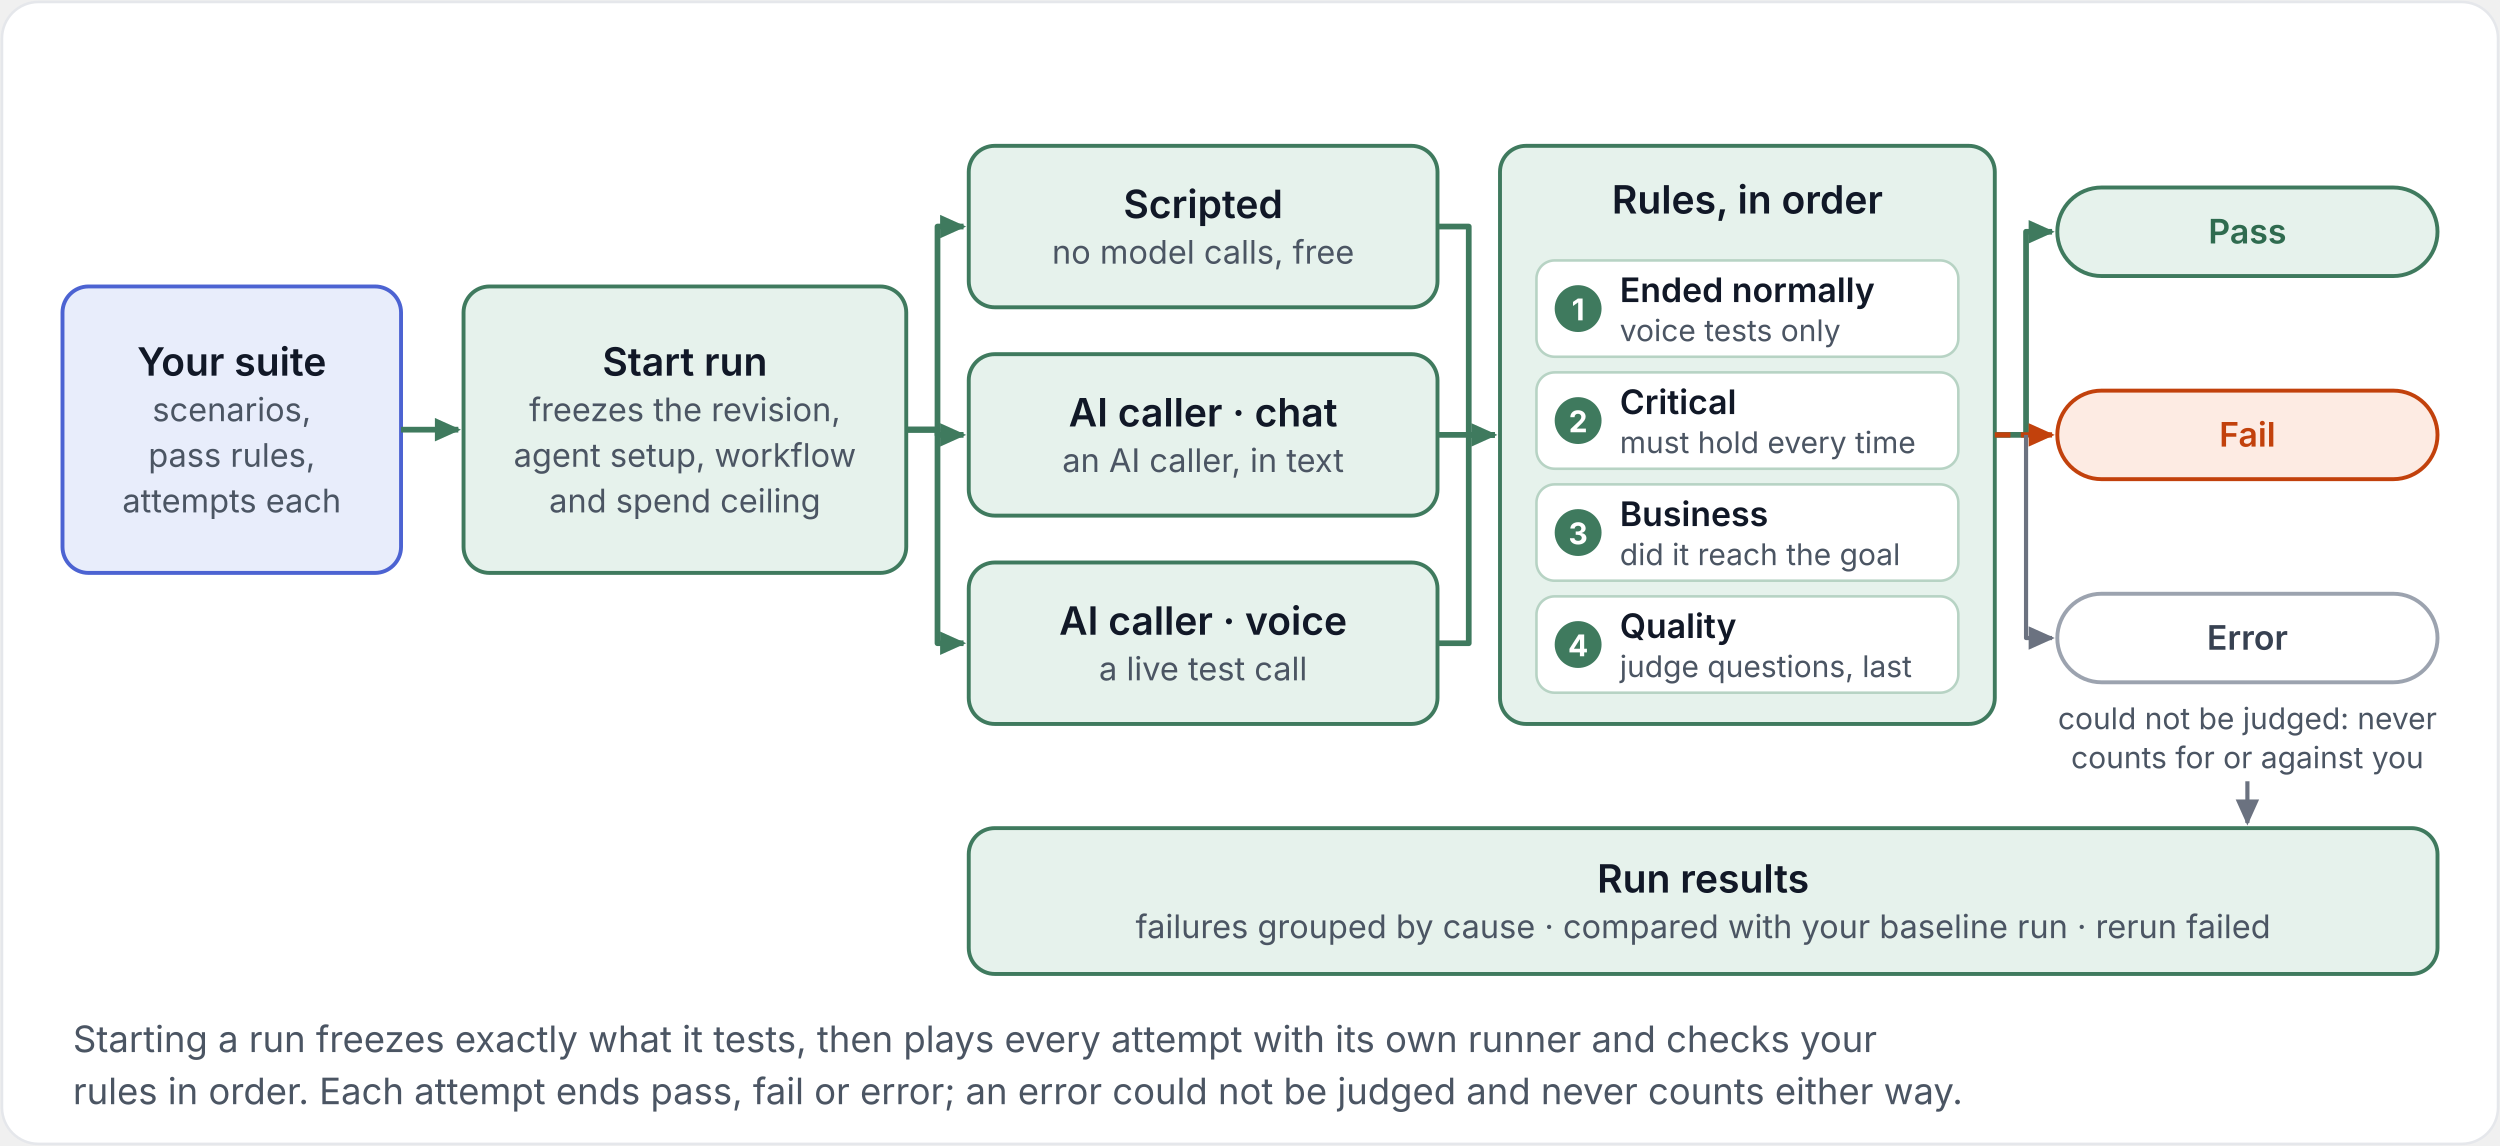
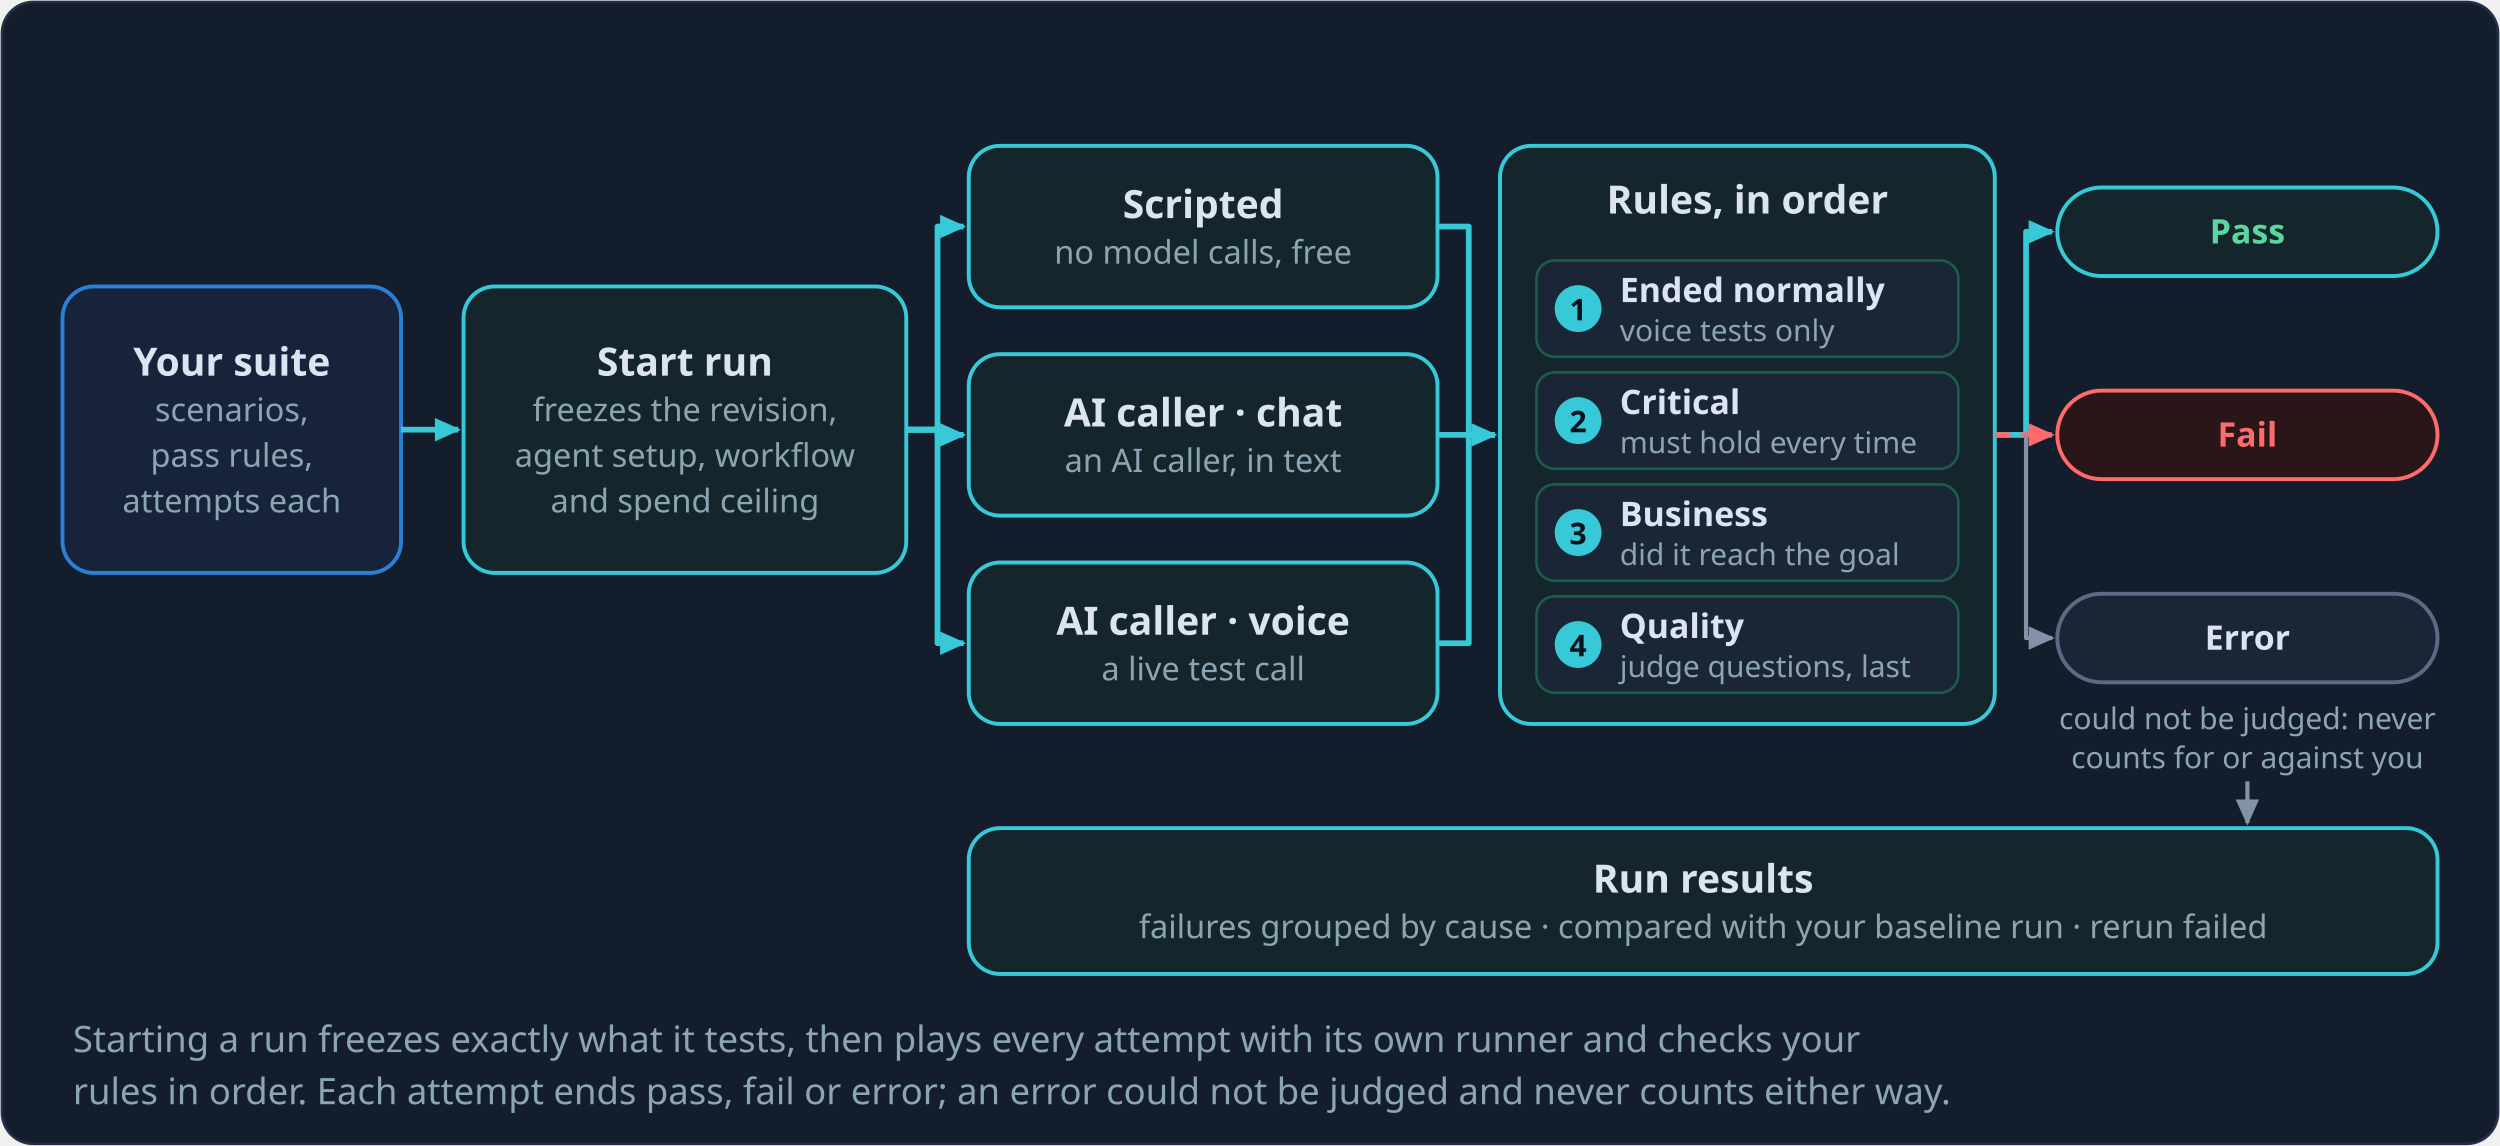
- <svg xmlns="http://www.w3.org/2000/svg" viewBox="0 0 960 440" width="960" height="440" role="img" font-family="Inter, system-ui, -apple-system, 'Segoe UI', Roboto, sans-serif">
+ <svg xmlns="http://www.w3.org/2000/svg" viewBox="0 0 960 440" width="960" height="440" role="img" font-family="'Geist Variable', ui-sans-serif, system-ui, sans-serif">
  <defs>
    <marker id="af" viewBox="0 0 10 10" refX="9" refY="5" markerWidth="10" markerHeight="10" markerUnits="userSpaceOnUse" orient="auto">
-       <path d="M0,0.5 L10,5 L0,9.5 z" fill="#c2410c" />
+       <path d="M0,0.5 L10,5 L0,9.5 z" fill="#ff6b6b" />
    </marker>
    <marker id="afs" viewBox="0 0 10 10" refX="1" refY="5" markerWidth="10" markerHeight="10" markerUnits="userSpaceOnUse" orient="auto">
-       <path d="M10,0.5 L0,5 L10,9.5 z" fill="#c2410c" />
+       <path d="M10,0.5 L0,5 L10,9.5 z" fill="#ff6b6b" />
    </marker>
    <marker id="am" viewBox="0 0 10 10" refX="9" refY="5" markerWidth="10" markerHeight="10" markerUnits="userSpaceOnUse" orient="auto">
-       <path d="M0,0.5 L10,5 L0,9.5 z" fill="#3f7a5e" />
+       <path d="M0,0.5 L10,5 L0,9.5 z" fill="#37c9d8" />
    </marker>
    <marker id="ams" viewBox="0 0 10 10" refX="1" refY="5" markerWidth="10" markerHeight="10" markerUnits="userSpaceOnUse" orient="auto">
-       <path d="M10,0.5 L0,5 L10,9.5 z" fill="#3f7a5e" />
+       <path d="M10,0.5 L0,5 L10,9.5 z" fill="#37c9d8" />
    </marker>
    <marker id="as" viewBox="0 0 10 10" refX="9" refY="5" markerWidth="10" markerHeight="10" markerUnits="userSpaceOnUse" orient="auto">
-       <path d="M0,0.5 L10,5 L0,9.5 z" fill="#6b7280" />
+       <path d="M0,0.5 L10,5 L0,9.5 z" fill="#8492a8" />
    </marker>
    <marker id="ass" viewBox="0 0 10 10" refX="1" refY="5" markerWidth="10" markerHeight="10" markerUnits="userSpaceOnUse" orient="auto">
-       <path d="M10,0.5 L0,5 L10,9.5 z" fill="#6b7280" />
+       <path d="M10,0.5 L0,5 L10,9.5 z" fill="#8492a8" />
    </marker>
  </defs>
-   <rect x="0.75" y="0.75" width="958.5" height="438.5" rx="14" fill="#ffffff" stroke="#e5e7eb" stroke-width="1" />
-   <rect x="24" y="110" width="130" height="110" rx="10" fill="#e8edfb" stroke="#4c63d2" stroke-width="1.5" />
-   <text x="89.0" y="144.25" font-size="15" fill="#111827" font-weight="600" text-anchor="middle">Your suite</text>
-   <text x="89.0" y="161.75" font-size="12.5" fill="#4b5563" text-anchor="middle">scenarios,</text>
-   <text x="89.0" y="179.25" font-size="12.5" fill="#4b5563" text-anchor="middle">pass rules,</text>
-   <text x="89.0" y="196.75" font-size="12.5" fill="#4b5563" text-anchor="middle">attempts each</text>
-   <rect x="178" y="110" width="170" height="110" rx="10" fill="#e6f2ec" stroke="#3f7a5e" stroke-width="1.5" />
-   <text x="263.0" y="144.25" font-size="15" fill="#111827" font-weight="600" text-anchor="middle">Start run</text>
-   <text x="263.0" y="161.75" font-size="12.5" fill="#4b5563" text-anchor="middle">freezes the revision,</text>
-   <text x="263.0" y="179.25" font-size="12.5" fill="#4b5563" text-anchor="middle">agent setup, workflow</text>
-   <text x="263.0" y="196.75" font-size="12.5" fill="#4b5563" text-anchor="middle">and spend ceiling</text>
-   <path d="M154,165 L176,165" fill="none" stroke="#3f7a5e" stroke-width="2.2" stroke-linejoin="round" marker-end="url(#am)" />
-   <rect x="372" y="56" width="180" height="62" rx="10" fill="#e6f2ec" stroke="#3f7a5e" stroke-width="1.5" />
-   <text x="462.0" y="83.75" font-size="15" fill="#111827" font-weight="600" text-anchor="middle">Scripted</text>
-   <text x="462.0" y="101.25" font-size="12.5" fill="#4b5563" text-anchor="middle">no model calls, free</text>
-   <path d="M348,165 L360,165 L360,87 L370,87" fill="none" stroke="#3f7a5e" stroke-width="2.2" stroke-linejoin="round" marker-end="url(#am)" />
-   <rect x="372" y="136" width="180" height="62" rx="10" fill="#e6f2ec" stroke="#3f7a5e" stroke-width="1.5" />
-   <text x="462.0" y="163.75" font-size="15" fill="#111827" font-weight="600" text-anchor="middle">AI caller · chat</text>
-   <text x="462.0" y="181.25" font-size="12.5" fill="#4b5563" text-anchor="middle">an AI caller, in text</text>
-   <path d="M348,165 L360,165 L360,167 L370,167" fill="none" stroke="#3f7a5e" stroke-width="2.2" stroke-linejoin="round" marker-end="url(#am)" />
-   <rect x="372" y="216" width="180" height="62" rx="10" fill="#e6f2ec" stroke="#3f7a5e" stroke-width="1.5" />
-   <text x="462.0" y="243.75" font-size="15" fill="#111827" font-weight="600" text-anchor="middle">AI caller · voice</text>
-   <text x="462.0" y="261.25" font-size="12.5" fill="#4b5563" text-anchor="middle">a live test call</text>
-   <path d="M348,165 L360,165 L360,247 L370,247" fill="none" stroke="#3f7a5e" stroke-width="2.2" stroke-linejoin="round" marker-end="url(#am)" />
-   <rect x="576" y="56" width="190" height="222" rx="10" fill="#e6f2ec" stroke="#3f7a5e" stroke-width="1.5" />
-   <text x="671" y="82" font-size="15" fill="#111827" font-weight="600" text-anchor="middle">Rules, in order</text>
-   <rect x="590" y="100" width="162" height="37" rx="7" fill="#ffffff" stroke="#b7d3c4" stroke-width="1" />
-   <circle cx="606" cy="118.5" r="9" fill="#3f7a5e" />
-   <text x="606" y="123" font-size="11.5" fill="#ffffff" font-weight="700" text-anchor="middle">1</text>
-   <text x="622" y="116" font-size="13" fill="#111827" font-weight="600">Ended normally</text>
-   <text x="622" y="131" font-size="11.5" fill="#4b5563">voice tests only</text>
-   <rect x="590" y="143" width="162" height="37" rx="7" fill="#ffffff" stroke="#b7d3c4" stroke-width="1" />
-   <circle cx="606" cy="161.5" r="9" fill="#3f7a5e" />
-   <text x="606" y="166" font-size="11.5" fill="#ffffff" font-weight="700" text-anchor="middle">2</text>
-   <text x="622" y="159" font-size="13" fill="#111827" font-weight="600">Critical</text>
-   <text x="622" y="174" font-size="11.5" fill="#4b5563">must hold every time</text>
-   <rect x="590" y="186" width="162" height="37" rx="7" fill="#ffffff" stroke="#b7d3c4" stroke-width="1" />
-   <circle cx="606" cy="204.5" r="9" fill="#3f7a5e" />
-   <text x="606" y="209" font-size="11.5" fill="#ffffff" font-weight="700" text-anchor="middle">3</text>
-   <text x="622" y="202" font-size="13" fill="#111827" font-weight="600">Business</text>
-   <text x="622" y="217" font-size="11.5" fill="#4b5563">did it reach the goal</text>
-   <rect x="590" y="229" width="162" height="37" rx="7" fill="#ffffff" stroke="#b7d3c4" stroke-width="1" />
-   <circle cx="606" cy="247.5" r="9" fill="#3f7a5e" />
-   <text x="606" y="252" font-size="11.5" fill="#ffffff" font-weight="700" text-anchor="middle">4</text>
-   <text x="622" y="245" font-size="13" fill="#111827" font-weight="600">Quality</text>
-   <text x="622" y="260" font-size="11.5" fill="#4b5563">judge questions, last</text>
-   <path d="M552,87 L564,87 L564,167 L574,167" fill="none" stroke="#3f7a5e" stroke-width="2.2" stroke-linejoin="round" />
-   <path d="M552,167 L564,167 L564,167 L574,167" fill="none" stroke="#3f7a5e" stroke-width="2.2" stroke-linejoin="round" marker-end="url(#am)" />
-   <path d="M552,247 L564,247 L564,167 L574,167" fill="none" stroke="#3f7a5e" stroke-width="2.2" stroke-linejoin="round" />
-   <rect x="790" y="72" width="146" height="34" rx="17.0" fill="#e6f2ec" stroke="#3f7a5e" stroke-width="1.5" />
-   <text x="863.0" y="93.5" font-size="13" fill="#2f6b4f" font-weight="600" text-anchor="middle">Pass</text>
-   <rect x="790" y="150" width="146" height="34" rx="17.0" fill="#fdebe3" stroke="#c2410c" stroke-width="1.5" />
-   <text x="863.0" y="171.5" font-size="13" fill="#c2410c" font-weight="600" text-anchor="middle">Fail</text>
-   <rect x="790" y="228" width="146" height="34" rx="17.0" fill="#ffffff" stroke="#9ca3af" stroke-width="1.5" />
-   <text x="863.0" y="249.5" font-size="13" fill="#374151" font-weight="600" text-anchor="middle">Error</text>
-   <text x="863" y="280" font-size="11.5" fill="#4b5563" text-anchor="middle">could not be judged: never</text>
-   <text x="863" y="295" font-size="11.5" fill="#4b5563" text-anchor="middle">counts for or against you</text>
-   <path d="M766,167 L778,167 L778,89 L788,89" fill="none" stroke="#3f7a5e" stroke-width="2.2" stroke-linejoin="round" marker-end="url(#am)" />
-   <path d="M766,167 L788,167" fill="none" stroke="#c2410c" stroke-width="2.0" stroke-dasharray="6 4" stroke-linejoin="round" marker-end="url(#af)" />
-   <path d="M778,167 L778,245 L788,245" fill="none" stroke="#6b7280" stroke-width="1.6" stroke-linejoin="round" marker-end="url(#as)" />
-   <rect x="372" y="318" width="564" height="56" rx="10" fill="#e6f2ec" stroke="#3f7a5e" stroke-width="1.5" />
-   <text x="654.0" y="342.75" font-size="15" fill="#111827" font-weight="600" text-anchor="middle">Run results</text>
-   <text x="654.0" y="360.25" font-size="12.5" fill="#4b5563" text-anchor="middle">failures grouped by cause · compared with your baseline run · rerun failed</text>
-   <path d="M863,300 L863,316" fill="none" stroke="#6b7280" stroke-width="1.6" stroke-linejoin="round" marker-end="url(#as)" />
-   <text x="28" y="404" font-size="14" fill="#4b5563">Starting a run freezes exactly what it tests, then plays every attempt with its own runner and checks your</text>
-   <text x="28" y="424" font-size="14" fill="#4b5563">rules in order. Each attempt ends pass, fail or error; an error could not be judged and never counts either way.</text>
+   <rect x="0.75" y="0.75" width="958.5" height="438.5" rx="12" fill="#141d2c" stroke="#243049" stroke-width="1" />
+   <rect x="24" y="110" width="130" height="110" rx="12" fill="#16233a" stroke="#2b7fd6" stroke-width="1.5" />
+   <text x="89.0" y="144.25" font-size="15" fill="#dbe4f0" font-weight="600" text-anchor="middle">Your suite</text>
+   <text x="89.0" y="161.75" font-size="12.5" fill="#8ca5b2" text-anchor="middle">scenarios,</text>
+   <text x="89.0" y="179.25" font-size="12.5" fill="#8ca5b2" text-anchor="middle">pass rules,</text>
+   <text x="89.0" y="196.75" font-size="12.5" fill="#8ca5b2" text-anchor="middle">attempts each</text>
+   <rect x="178" y="110" width="170" height="110" rx="12" fill="#14262b" stroke="#37c9d8" stroke-width="1.5" />
+   <text x="263.0" y="144.25" font-size="15" fill="#dbe4f0" font-weight="600" text-anchor="middle">Start run</text>
+   <text x="263.0" y="161.75" font-size="12.5" fill="#8ca5b2" text-anchor="middle">freezes the revision,</text>
+   <text x="263.0" y="179.25" font-size="12.5" fill="#8ca5b2" text-anchor="middle">agent setup, workflow</text>
+   <text x="263.0" y="196.75" font-size="12.5" fill="#8ca5b2" text-anchor="middle">and spend ceiling</text>
+   <path d="M154,165 L176,165" fill="none" stroke="#37c9d8" stroke-width="2.2" stroke-linejoin="round" marker-end="url(#am)" />
+   <rect x="372" y="56" width="180" height="62" rx="12" fill="#14262b" stroke="#37c9d8" stroke-width="1.5" />
+   <text x="462.0" y="83.75" font-size="15" fill="#dbe4f0" font-weight="600" text-anchor="middle">Scripted</text>
+   <text x="462.0" y="101.25" font-size="12.5" fill="#8ca5b2" text-anchor="middle">no model calls, free</text>
+   <path d="M348,165 L360,165 L360,87 L370,87" fill="none" stroke="#37c9d8" stroke-width="2.2" stroke-linejoin="round" marker-end="url(#am)" />
+   <rect x="372" y="136" width="180" height="62" rx="12" fill="#14262b" stroke="#37c9d8" stroke-width="1.5" />
+   <text x="462.0" y="163.75" font-size="15" fill="#dbe4f0" font-weight="600" text-anchor="middle">AI caller · chat</text>
+   <text x="462.0" y="181.25" font-size="12.5" fill="#8ca5b2" text-anchor="middle">an AI caller, in text</text>
+   <path d="M348,165 L360,165 L360,167 L370,167" fill="none" stroke="#37c9d8" stroke-width="2.2" stroke-linejoin="round" marker-end="url(#am)" />
+   <rect x="372" y="216" width="180" height="62" rx="12" fill="#14262b" stroke="#37c9d8" stroke-width="1.5" />
+   <text x="462.0" y="243.75" font-size="15" fill="#dbe4f0" font-weight="600" text-anchor="middle">AI caller · voice</text>
+   <text x="462.0" y="261.25" font-size="12.5" fill="#8ca5b2" text-anchor="middle">a live test call</text>
+   <path d="M348,165 L360,165 L360,247 L370,247" fill="none" stroke="#37c9d8" stroke-width="2.2" stroke-linejoin="round" marker-end="url(#am)" />
+   <rect x="576" y="56" width="190" height="222" rx="12" fill="#14262b" stroke="#37c9d8" stroke-width="1.5" />
+   <text x="671" y="82" font-size="15" fill="#dbe4f0" font-weight="600" text-anchor="middle">Rules, in order</text>
+   <rect x="590" y="100" width="162" height="37" rx="7" fill="#1a2536" stroke="#1f5b4a" stroke-width="1" />
+   <circle cx="606" cy="118.5" r="9" fill="#37c9d8" />
+   <text x="606" y="123" font-size="11.5" fill="#04121a" font-weight="700" text-anchor="middle">1</text>
+   <text x="622" y="116" font-size="13" fill="#dbe4f0" font-weight="600">Ended normally</text>
+   <text x="622" y="131" font-size="11.5" fill="#8ca5b2">voice tests only</text>
+   <rect x="590" y="143" width="162" height="37" rx="7" fill="#1a2536" stroke="#1f5b4a" stroke-width="1" />
+   <circle cx="606" cy="161.5" r="9" fill="#37c9d8" />
+   <text x="606" y="166" font-size="11.5" fill="#04121a" font-weight="700" text-anchor="middle">2</text>
+   <text x="622" y="159" font-size="13" fill="#dbe4f0" font-weight="600">Critical</text>
+   <text x="622" y="174" font-size="11.5" fill="#8ca5b2">must hold every time</text>
+   <rect x="590" y="186" width="162" height="37" rx="7" fill="#1a2536" stroke="#1f5b4a" stroke-width="1" />
+   <circle cx="606" cy="204.5" r="9" fill="#37c9d8" />
+   <text x="606" y="209" font-size="11.5" fill="#04121a" font-weight="700" text-anchor="middle">3</text>
+   <text x="622" y="202" font-size="13" fill="#dbe4f0" font-weight="600">Business</text>
+   <text x="622" y="217" font-size="11.5" fill="#8ca5b2">did it reach the goal</text>
+   <rect x="590" y="229" width="162" height="37" rx="7" fill="#1a2536" stroke="#1f5b4a" stroke-width="1" />
+   <circle cx="606" cy="247.5" r="9" fill="#37c9d8" />
+   <text x="606" y="252" font-size="11.5" fill="#04121a" font-weight="700" text-anchor="middle">4</text>
+   <text x="622" y="245" font-size="13" fill="#dbe4f0" font-weight="600">Quality</text>
+   <text x="622" y="260" font-size="11.5" fill="#8ca5b2">judge questions, last</text>
+   <path d="M552,87 L564,87 L564,167 L574,167" fill="none" stroke="#37c9d8" stroke-width="2.2" stroke-linejoin="round" />
+   <path d="M552,167 L564,167 L564,167 L574,167" fill="none" stroke="#37c9d8" stroke-width="2.2" stroke-linejoin="round" marker-end="url(#am)" />
+   <path d="M552,247 L564,247 L564,167 L574,167" fill="none" stroke="#37c9d8" stroke-width="2.2" stroke-linejoin="round" />
+   <rect x="790" y="72" width="146" height="34" rx="17.0" fill="#14262b" stroke="#37c9d8" stroke-width="1.5" />
+   <text x="863.0" y="93.5" font-size="13" fill="#5ad6a0" font-weight="600" text-anchor="middle">Pass</text>
+   <rect x="790" y="150" width="146" height="34" rx="17.0" fill="#2a1618" stroke="#ff6b6b" stroke-width="1.5" />
+   <text x="863.0" y="171.5" font-size="13" fill="#ff6b6b" font-weight="600" text-anchor="middle">Fail</text>
+   <rect x="790" y="228" width="146" height="34" rx="17.0" fill="#1a2536" stroke="#5b6b84" stroke-width="1.5" />
+   <text x="863.0" y="249.5" font-size="13" fill="#dbe4f0" font-weight="600" text-anchor="middle">Error</text>
+   <text x="863" y="280" font-size="11.5" fill="#8ca5b2" text-anchor="middle">could not be judged: never</text>
+   <text x="863" y="295" font-size="11.5" fill="#8ca5b2" text-anchor="middle">counts for or against you</text>
+   <path d="M766,167 L778,167 L778,89 L788,89" fill="none" stroke="#37c9d8" stroke-width="2.2" stroke-linejoin="round" marker-end="url(#am)" />
+   <path d="M766,167 L788,167" fill="none" stroke="#ff6b6b" stroke-width="2.0" stroke-dasharray="6 4" stroke-linejoin="round" marker-end="url(#af)" />
+   <path d="M778,167 L778,245 L788,245" fill="none" stroke="#8492a8" stroke-width="1.6" stroke-linejoin="round" marker-end="url(#as)" />
+   <rect x="372" y="318" width="564" height="56" rx="12" fill="#14262b" stroke="#37c9d8" stroke-width="1.5" />
+   <text x="654.0" y="342.75" font-size="15" fill="#dbe4f0" font-weight="600" text-anchor="middle">Run results</text>
+   <text x="654.0" y="360.25" font-size="12.5" fill="#8ca5b2" text-anchor="middle">failures grouped by cause · compared with your baseline run · rerun failed</text>
+   <path d="M863,300 L863,316" fill="none" stroke="#8492a8" stroke-width="1.6" stroke-linejoin="round" marker-end="url(#as)" />
+   <text x="28" y="404" font-size="14" fill="#8ca5b2">Starting a run freezes exactly what it tests, then plays every attempt with its own runner and checks your</text>
+   <text x="28" y="424" font-size="14" fill="#8ca5b2">rules in order. Each attempt ends pass, fail or error; an error could not be judged and never counts either way.</text>
</svg>
